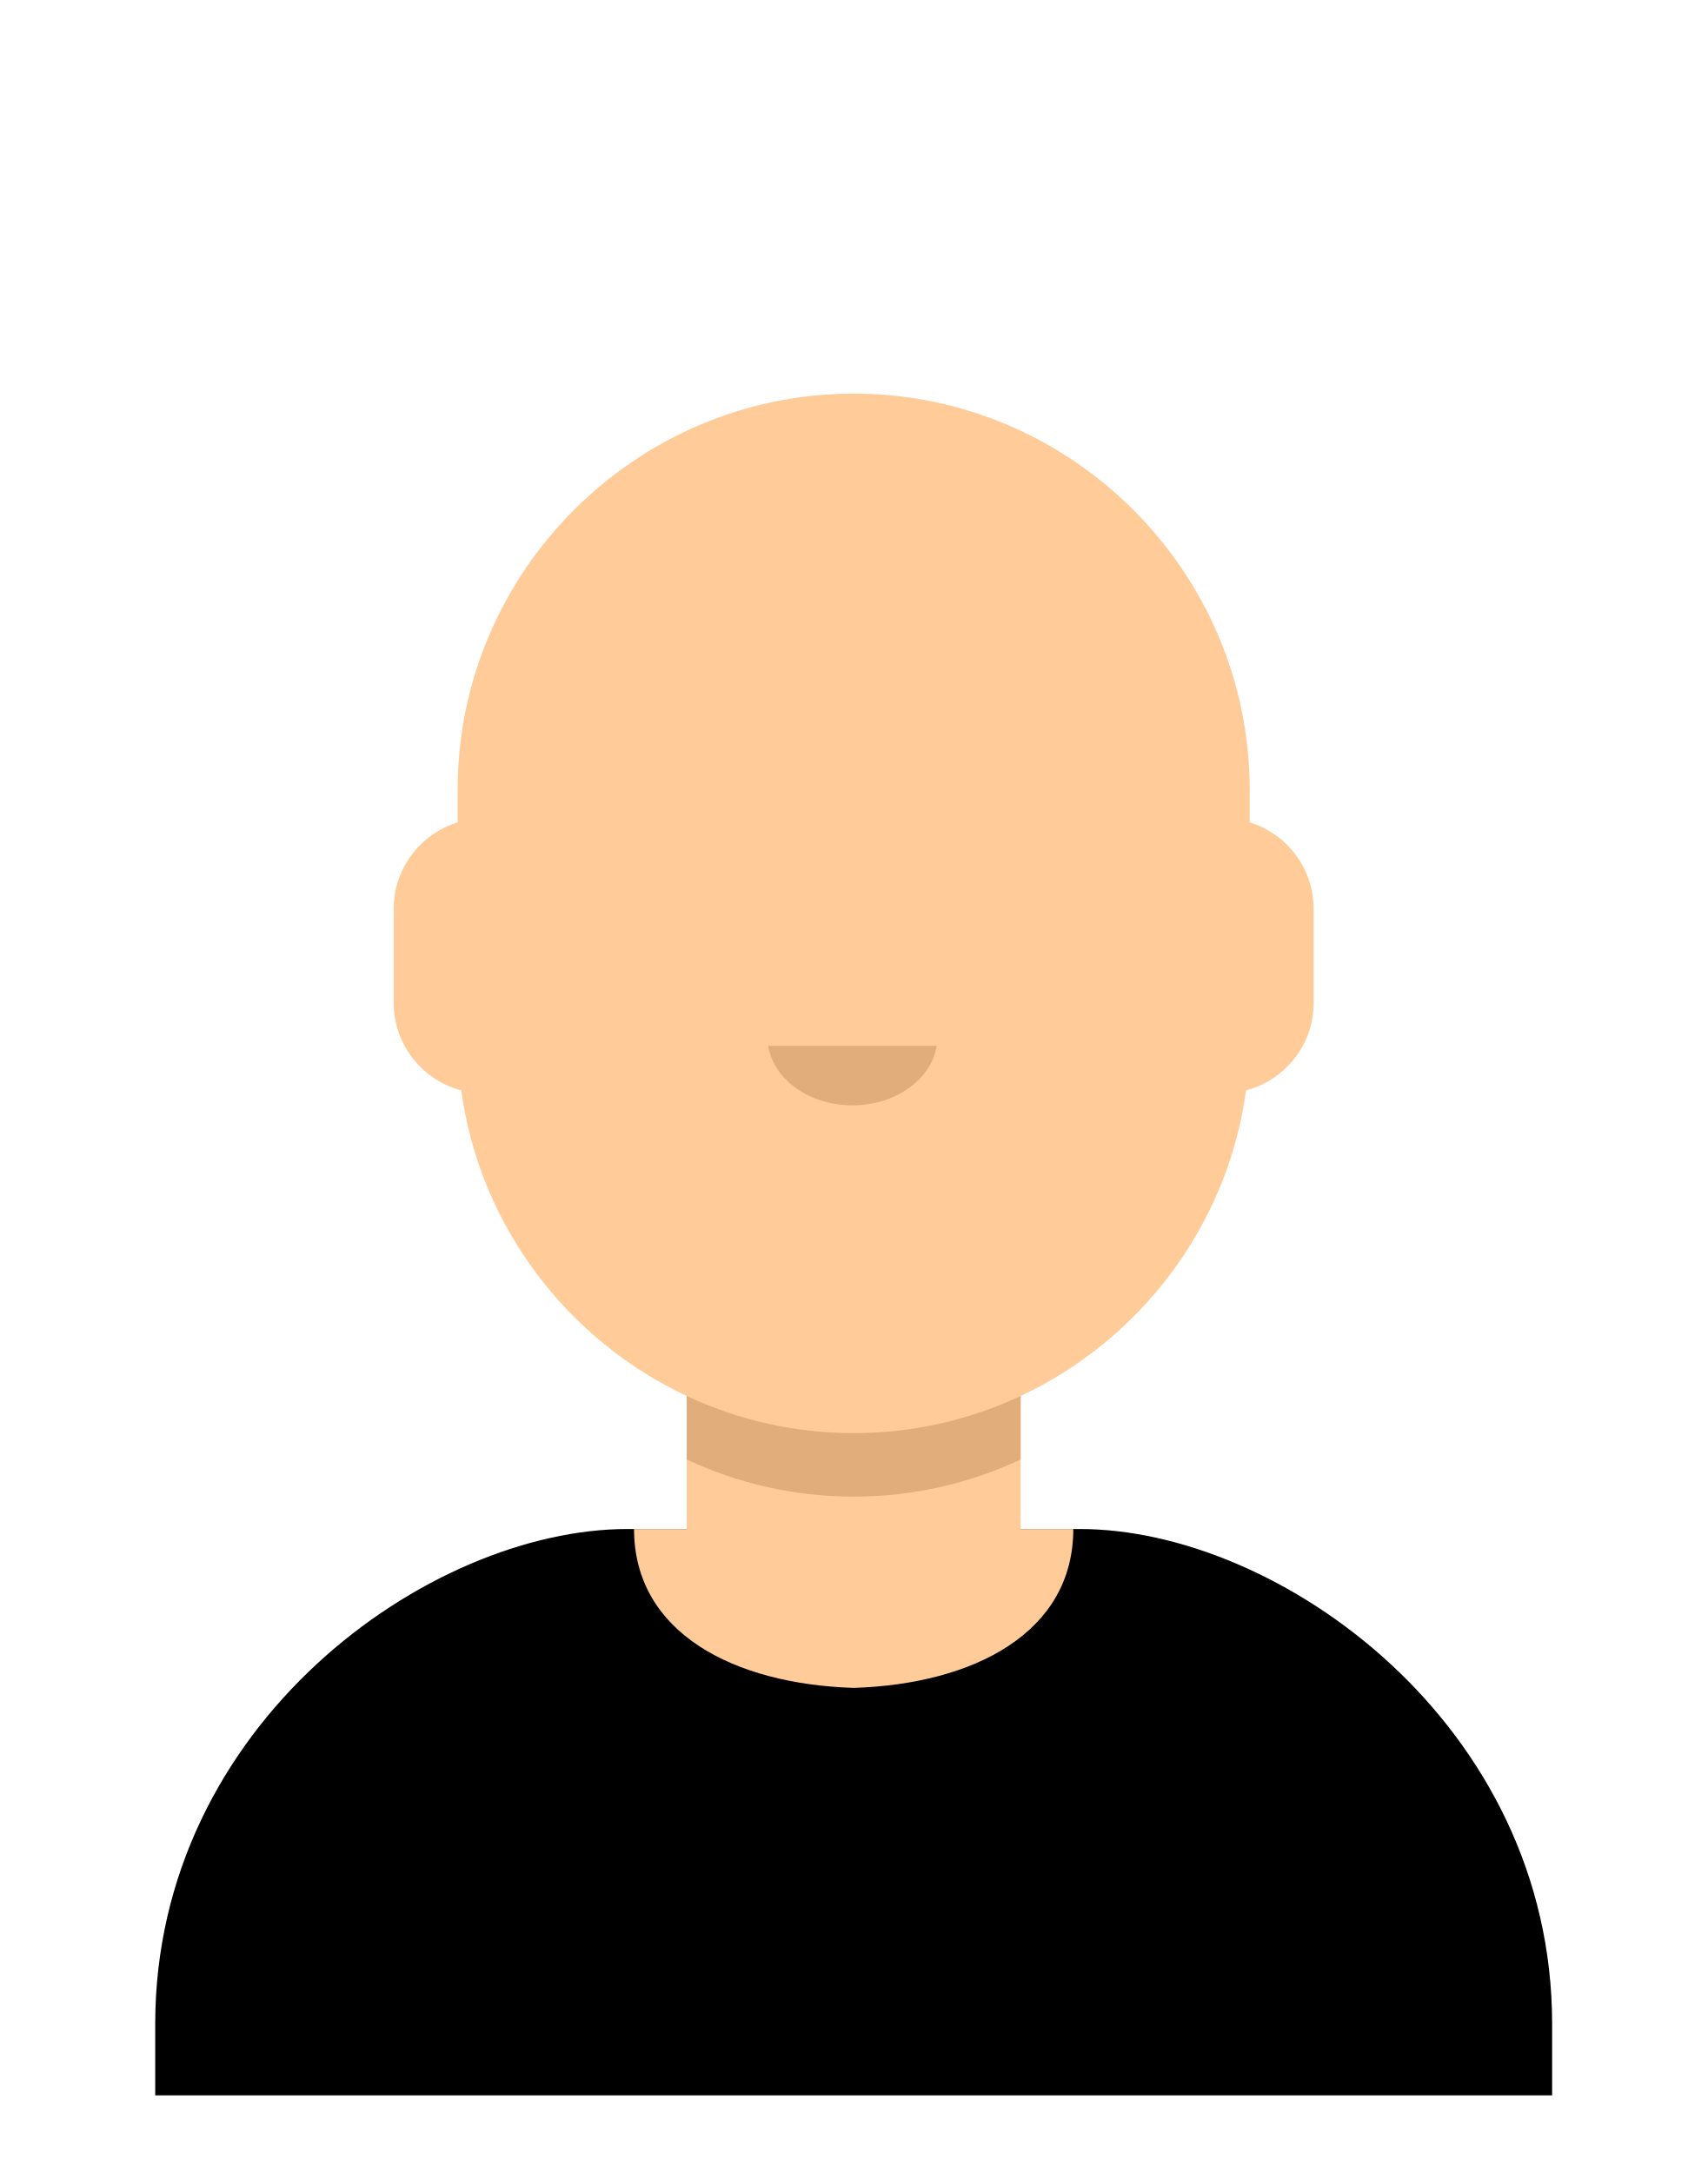
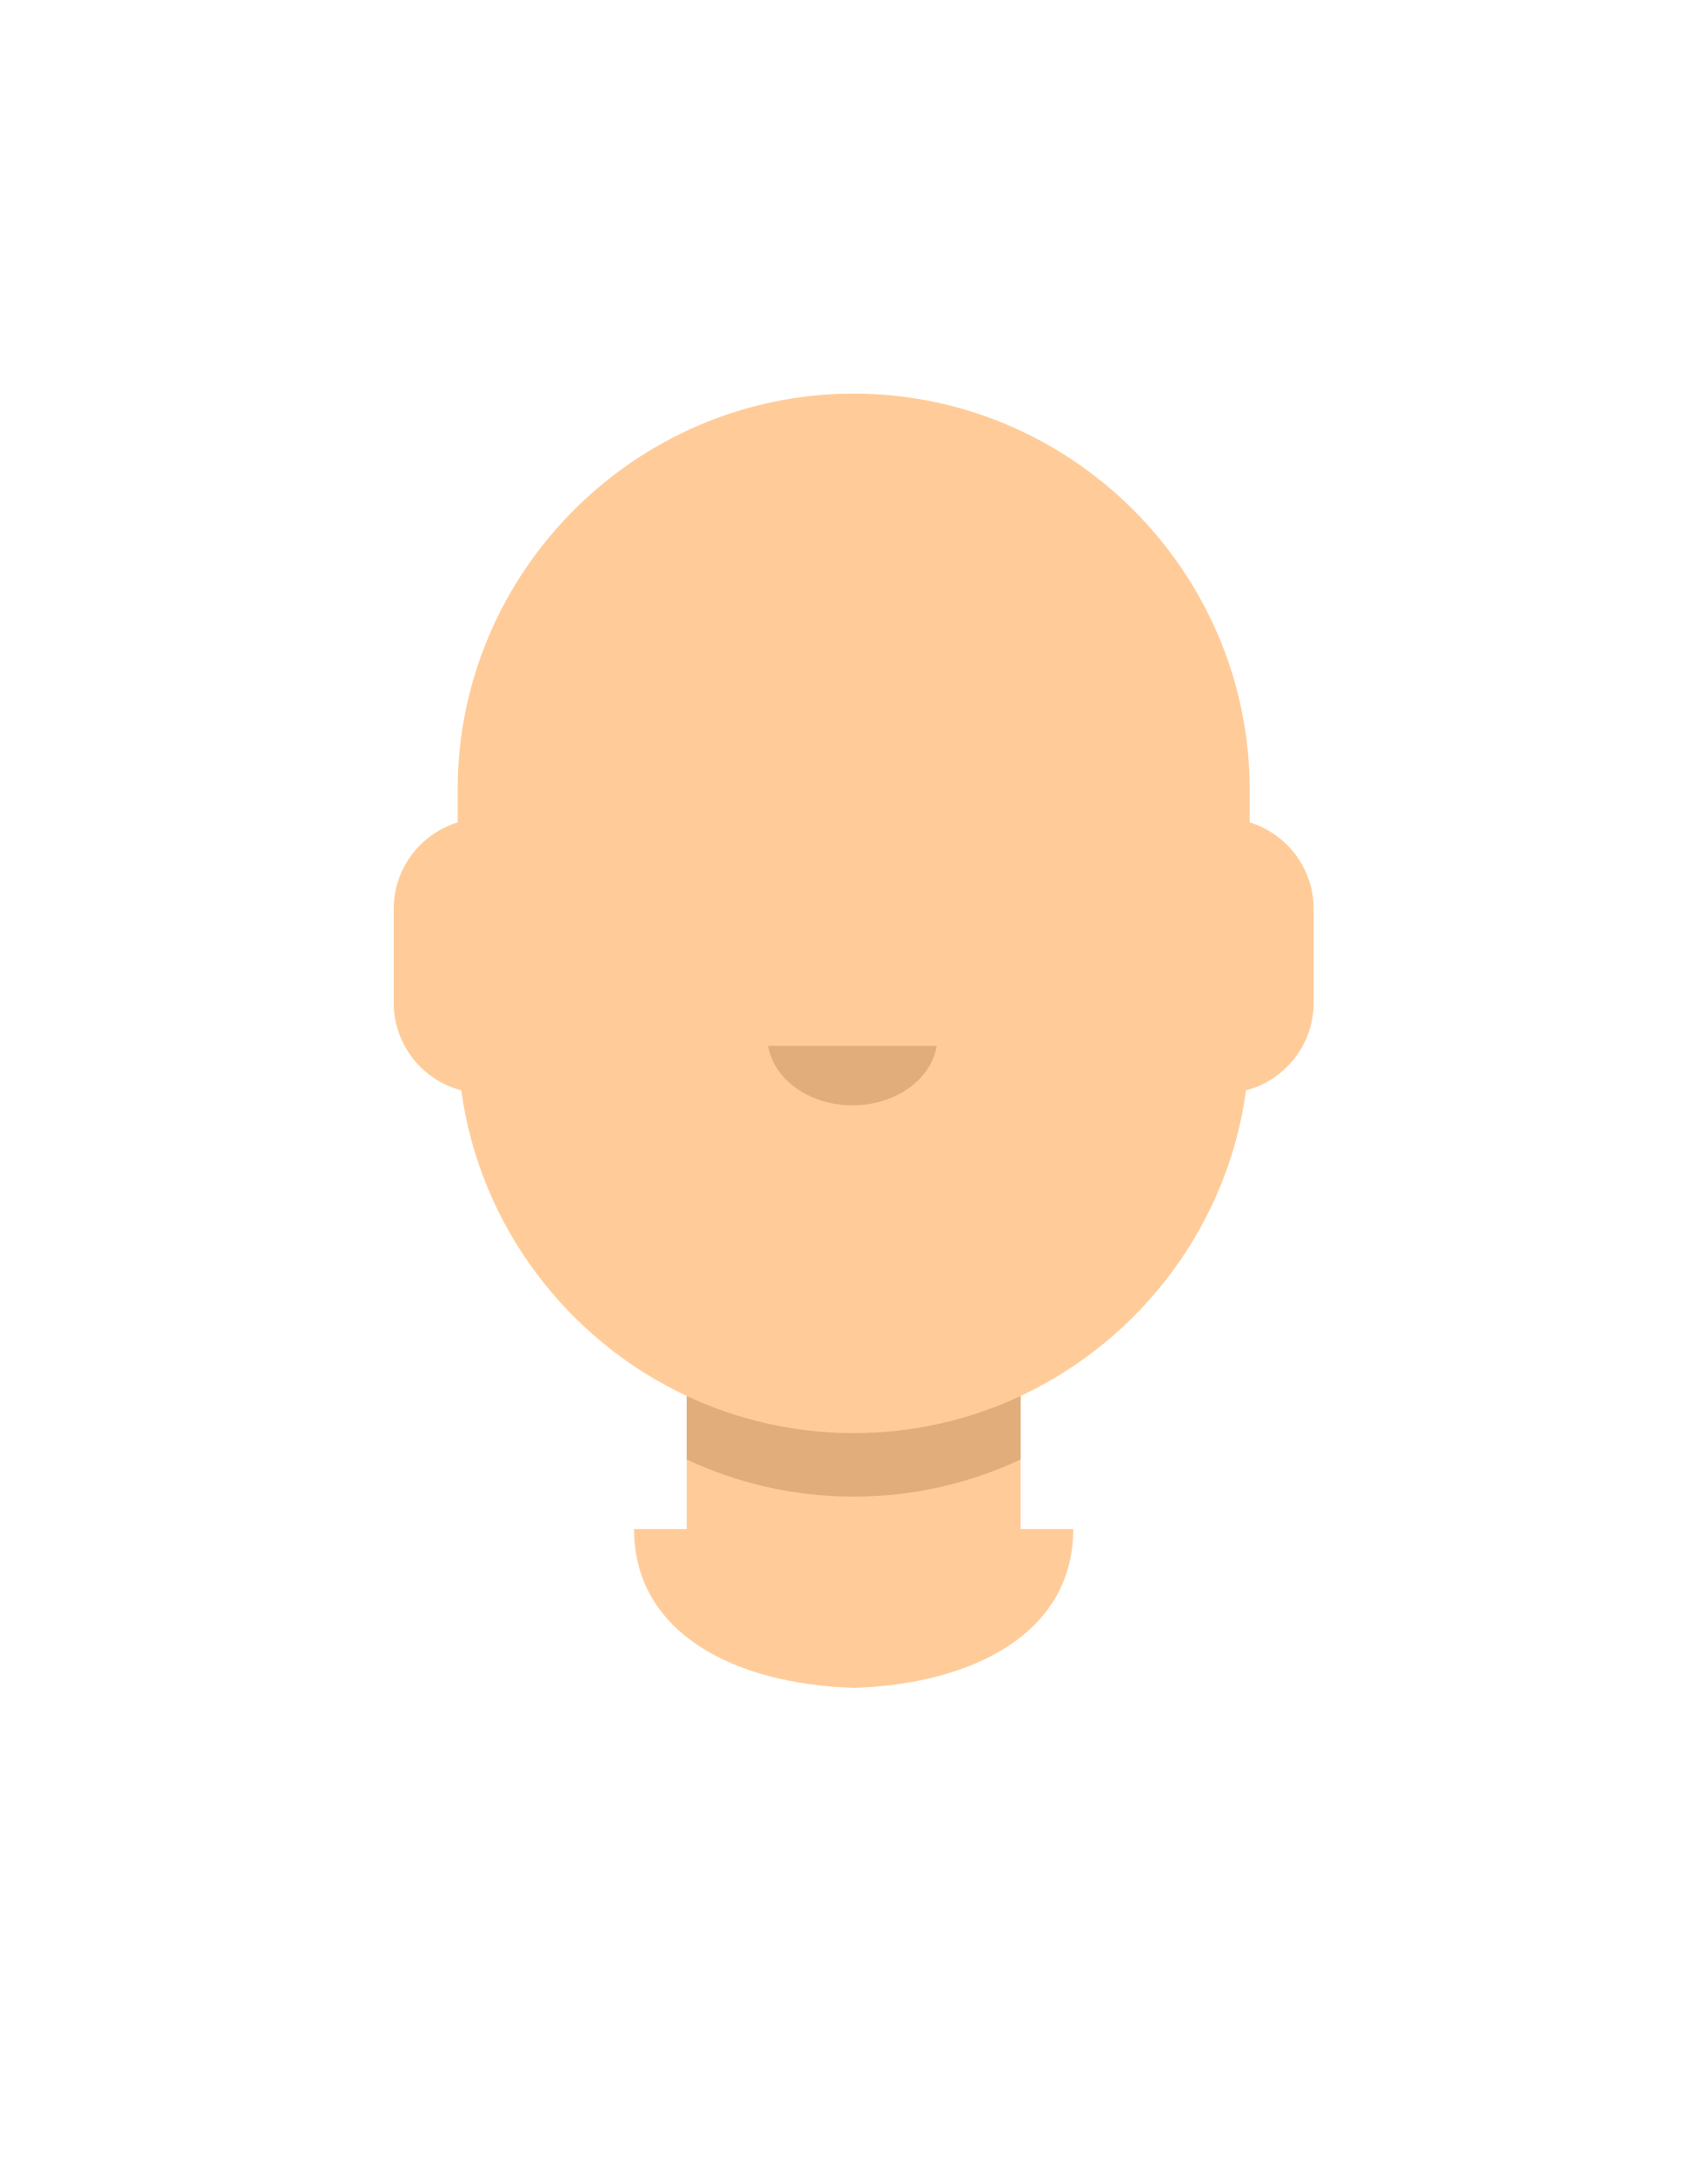
<svg xmlns="http://www.w3.org/2000/svg" xml:space="preserve" width="46.566mm" height="59.267mm" version="1.1" style="shape-rendering:geometricPrecision; text-rendering:geometricPrecision; image-rendering:optimizeQuality; fill-rule:evenodd; clip-rule:evenodd" viewBox="0 0 4656.6 5926.7">
  <defs>
    <style type="text/css">
   
    .skinSVG {fill:#FFCC99}
    .shadowSVG {fill:#E1AD7A}
   
  </style>
  </defs>
  <g id="Layer_x0020_1">
-     <path class="fil0" d="M1711.34 4170.27l1233.92 0c542.46,0 1288,531.93 1288,1350.1l0 194.6 -3809.92 0 0 -194.6c0,-818.17 745.54,-1350.1 1288,-1350.1z" />
    <path class="skinSVG" d="M2328.3 4603.6c327.77,-10.39 599.01,-150.7 599.01,-433.33l-143.67 0 0 -362.84c326.12,-152.9 564.67,-464.33 614.87,-833.49 105.67,-27.6 184.26,-124.14 184.26,-238.15l0 -257.47c0,-110.43 -73.73,-204.46 -174.39,-235.34l0 -89.37c0,-594.04 -486.03,-1080.08 -1080.08,-1080.08l0 0c-594.05,0 -1080.08,486.04 -1080.08,1080.08l0 89.37c-100.66,30.88 -174.39,124.91 -174.39,235.34l0 257.47c0,114.01 78.59,210.55 184.26,238.15 50.2,369.16 288.74,680.59 614.87,833.49l0 362.84 -143.67 0c0,282.63 271.24,422.94 599.01,433.33z" />
    <path class="shadowSVG" d="M2328.3 3908.75c-162.44,0 -316.79,-36.34 -455.34,-101.3l0 173.2c138.55,64.96 292.9,101.3 455.34,101.3 162.44,0 316.79,-36.34 455.34,-101.29l0 -173.21c-138.55,64.96 -292.9,101.3 -455.34,101.3z" />
    <path class="shadowSVG" d="M2554.88 2852.53c-15.08,91.57 -112.28,162.22 -229.95,162.22 -117.68,0 -214.88,-70.65 -229.96,-162.22l459.91 0z" />
  </g>
</svg>
